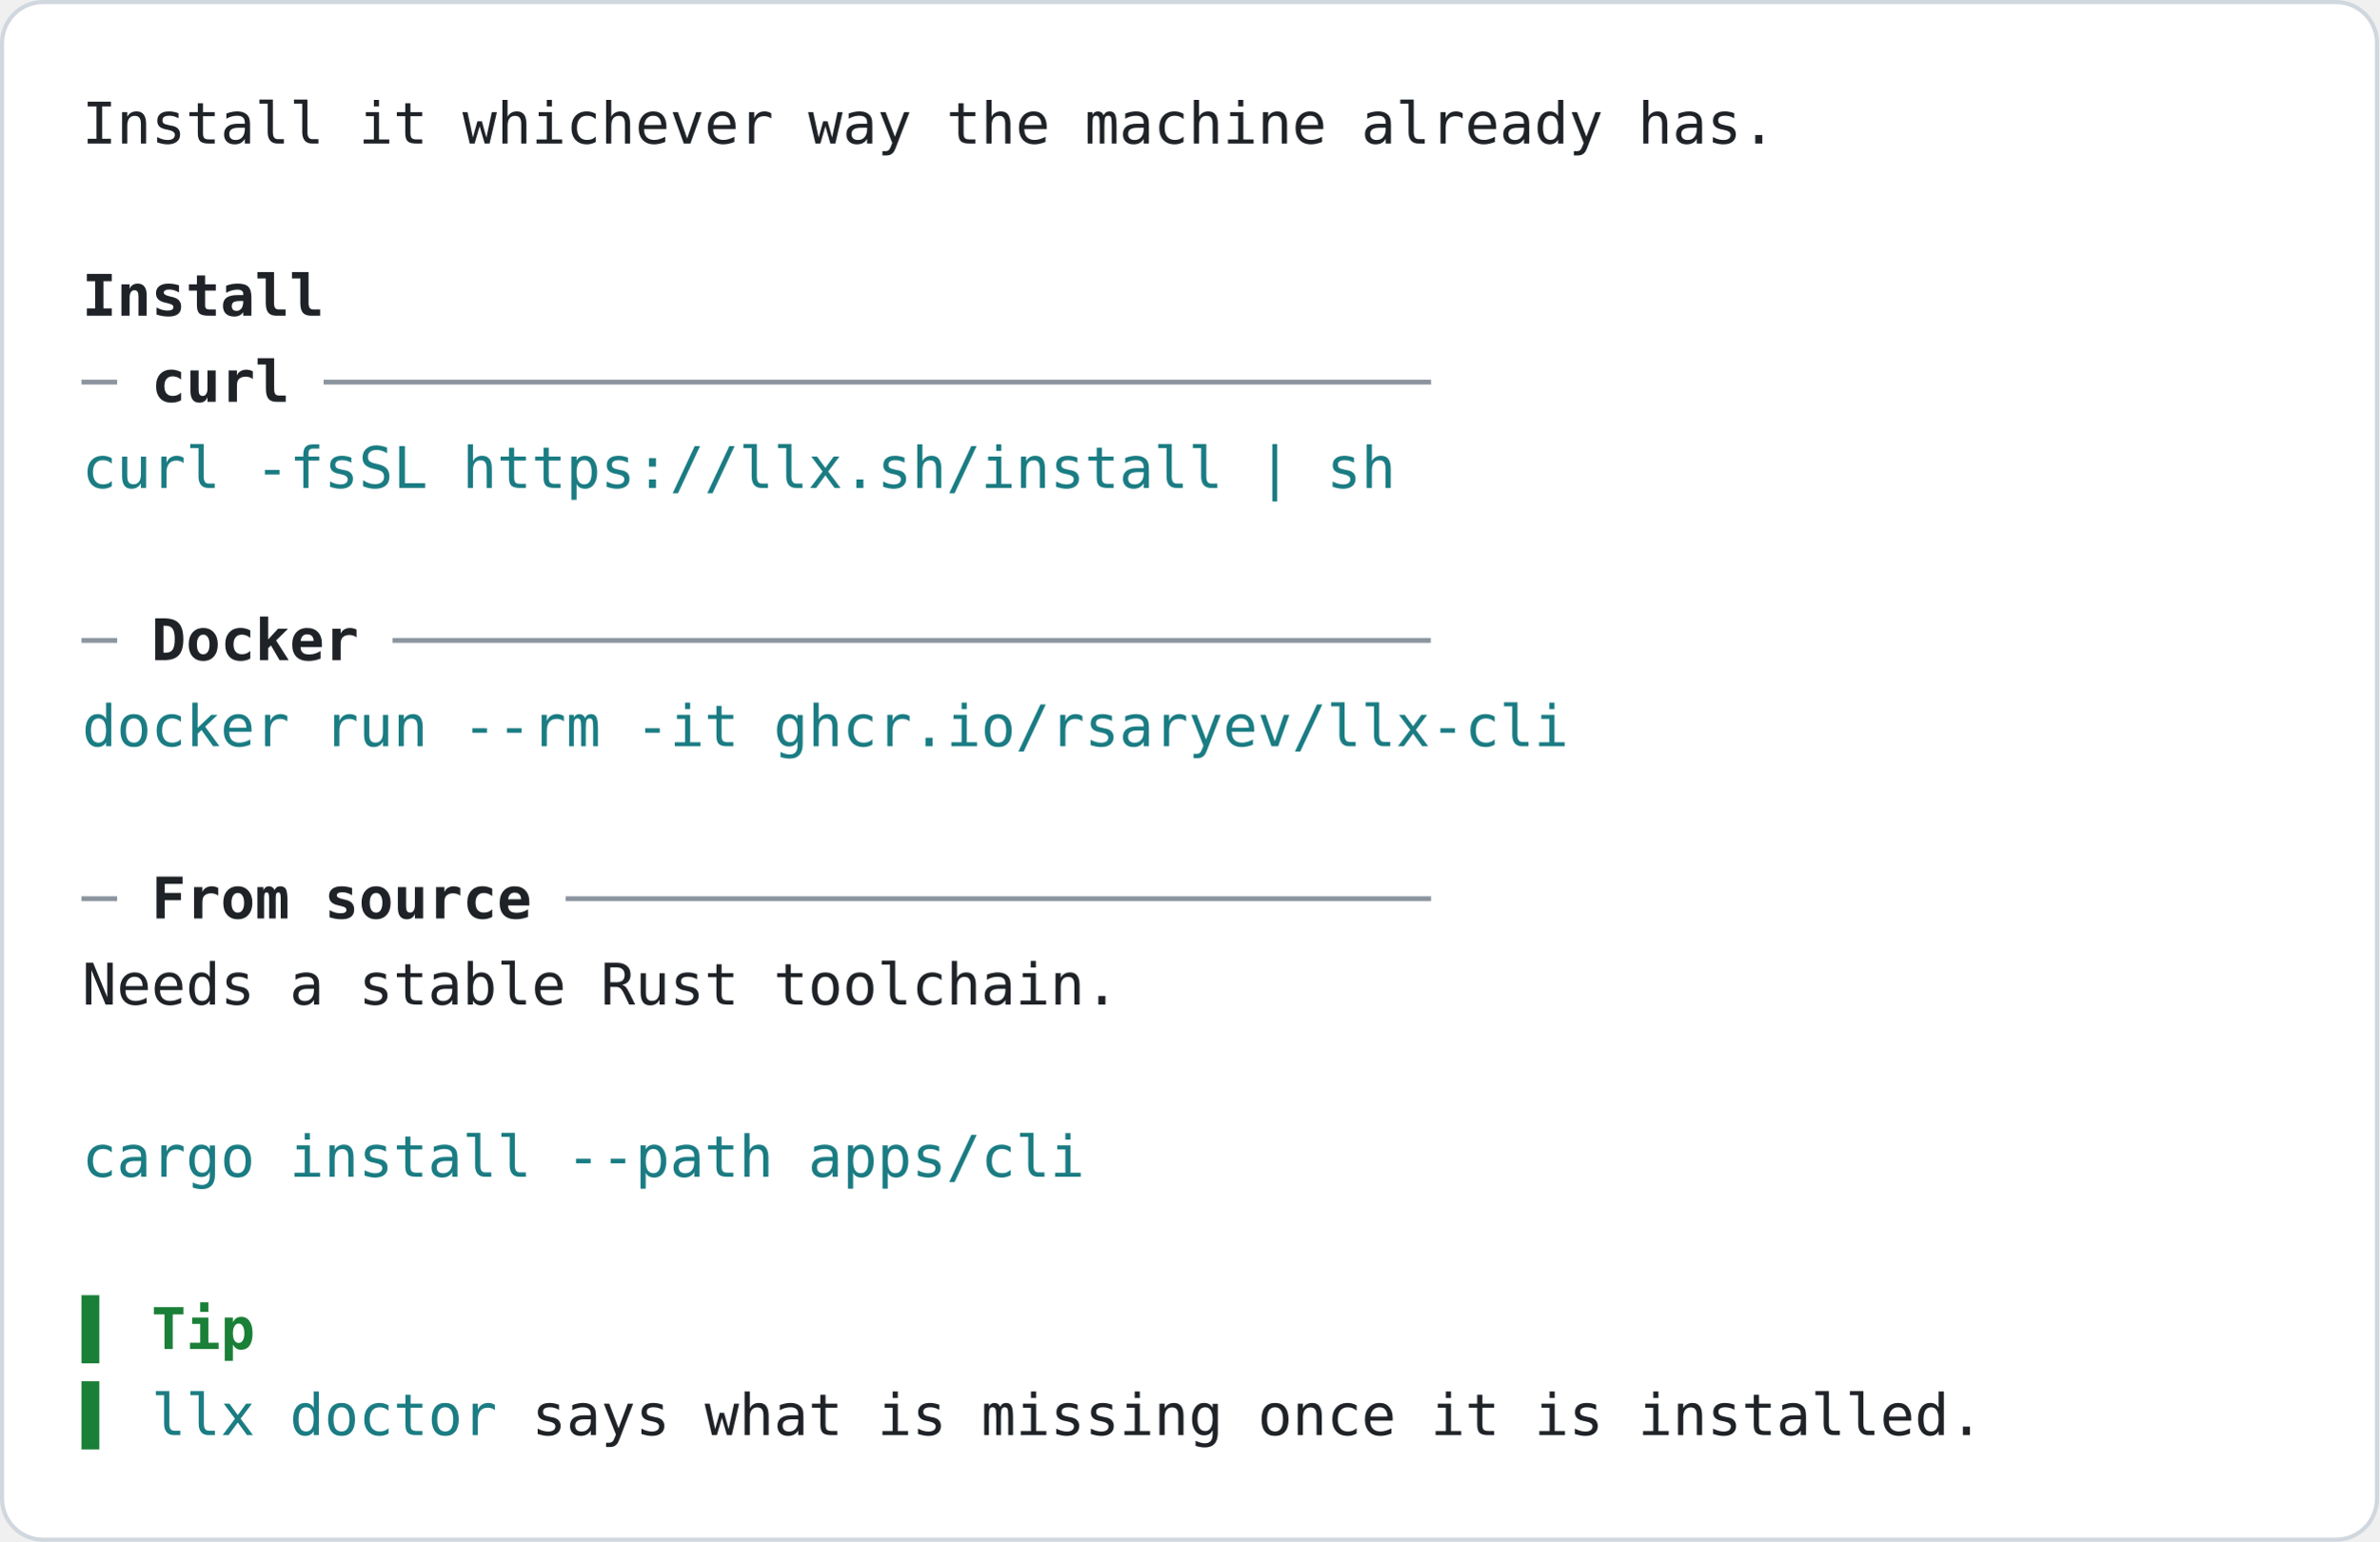
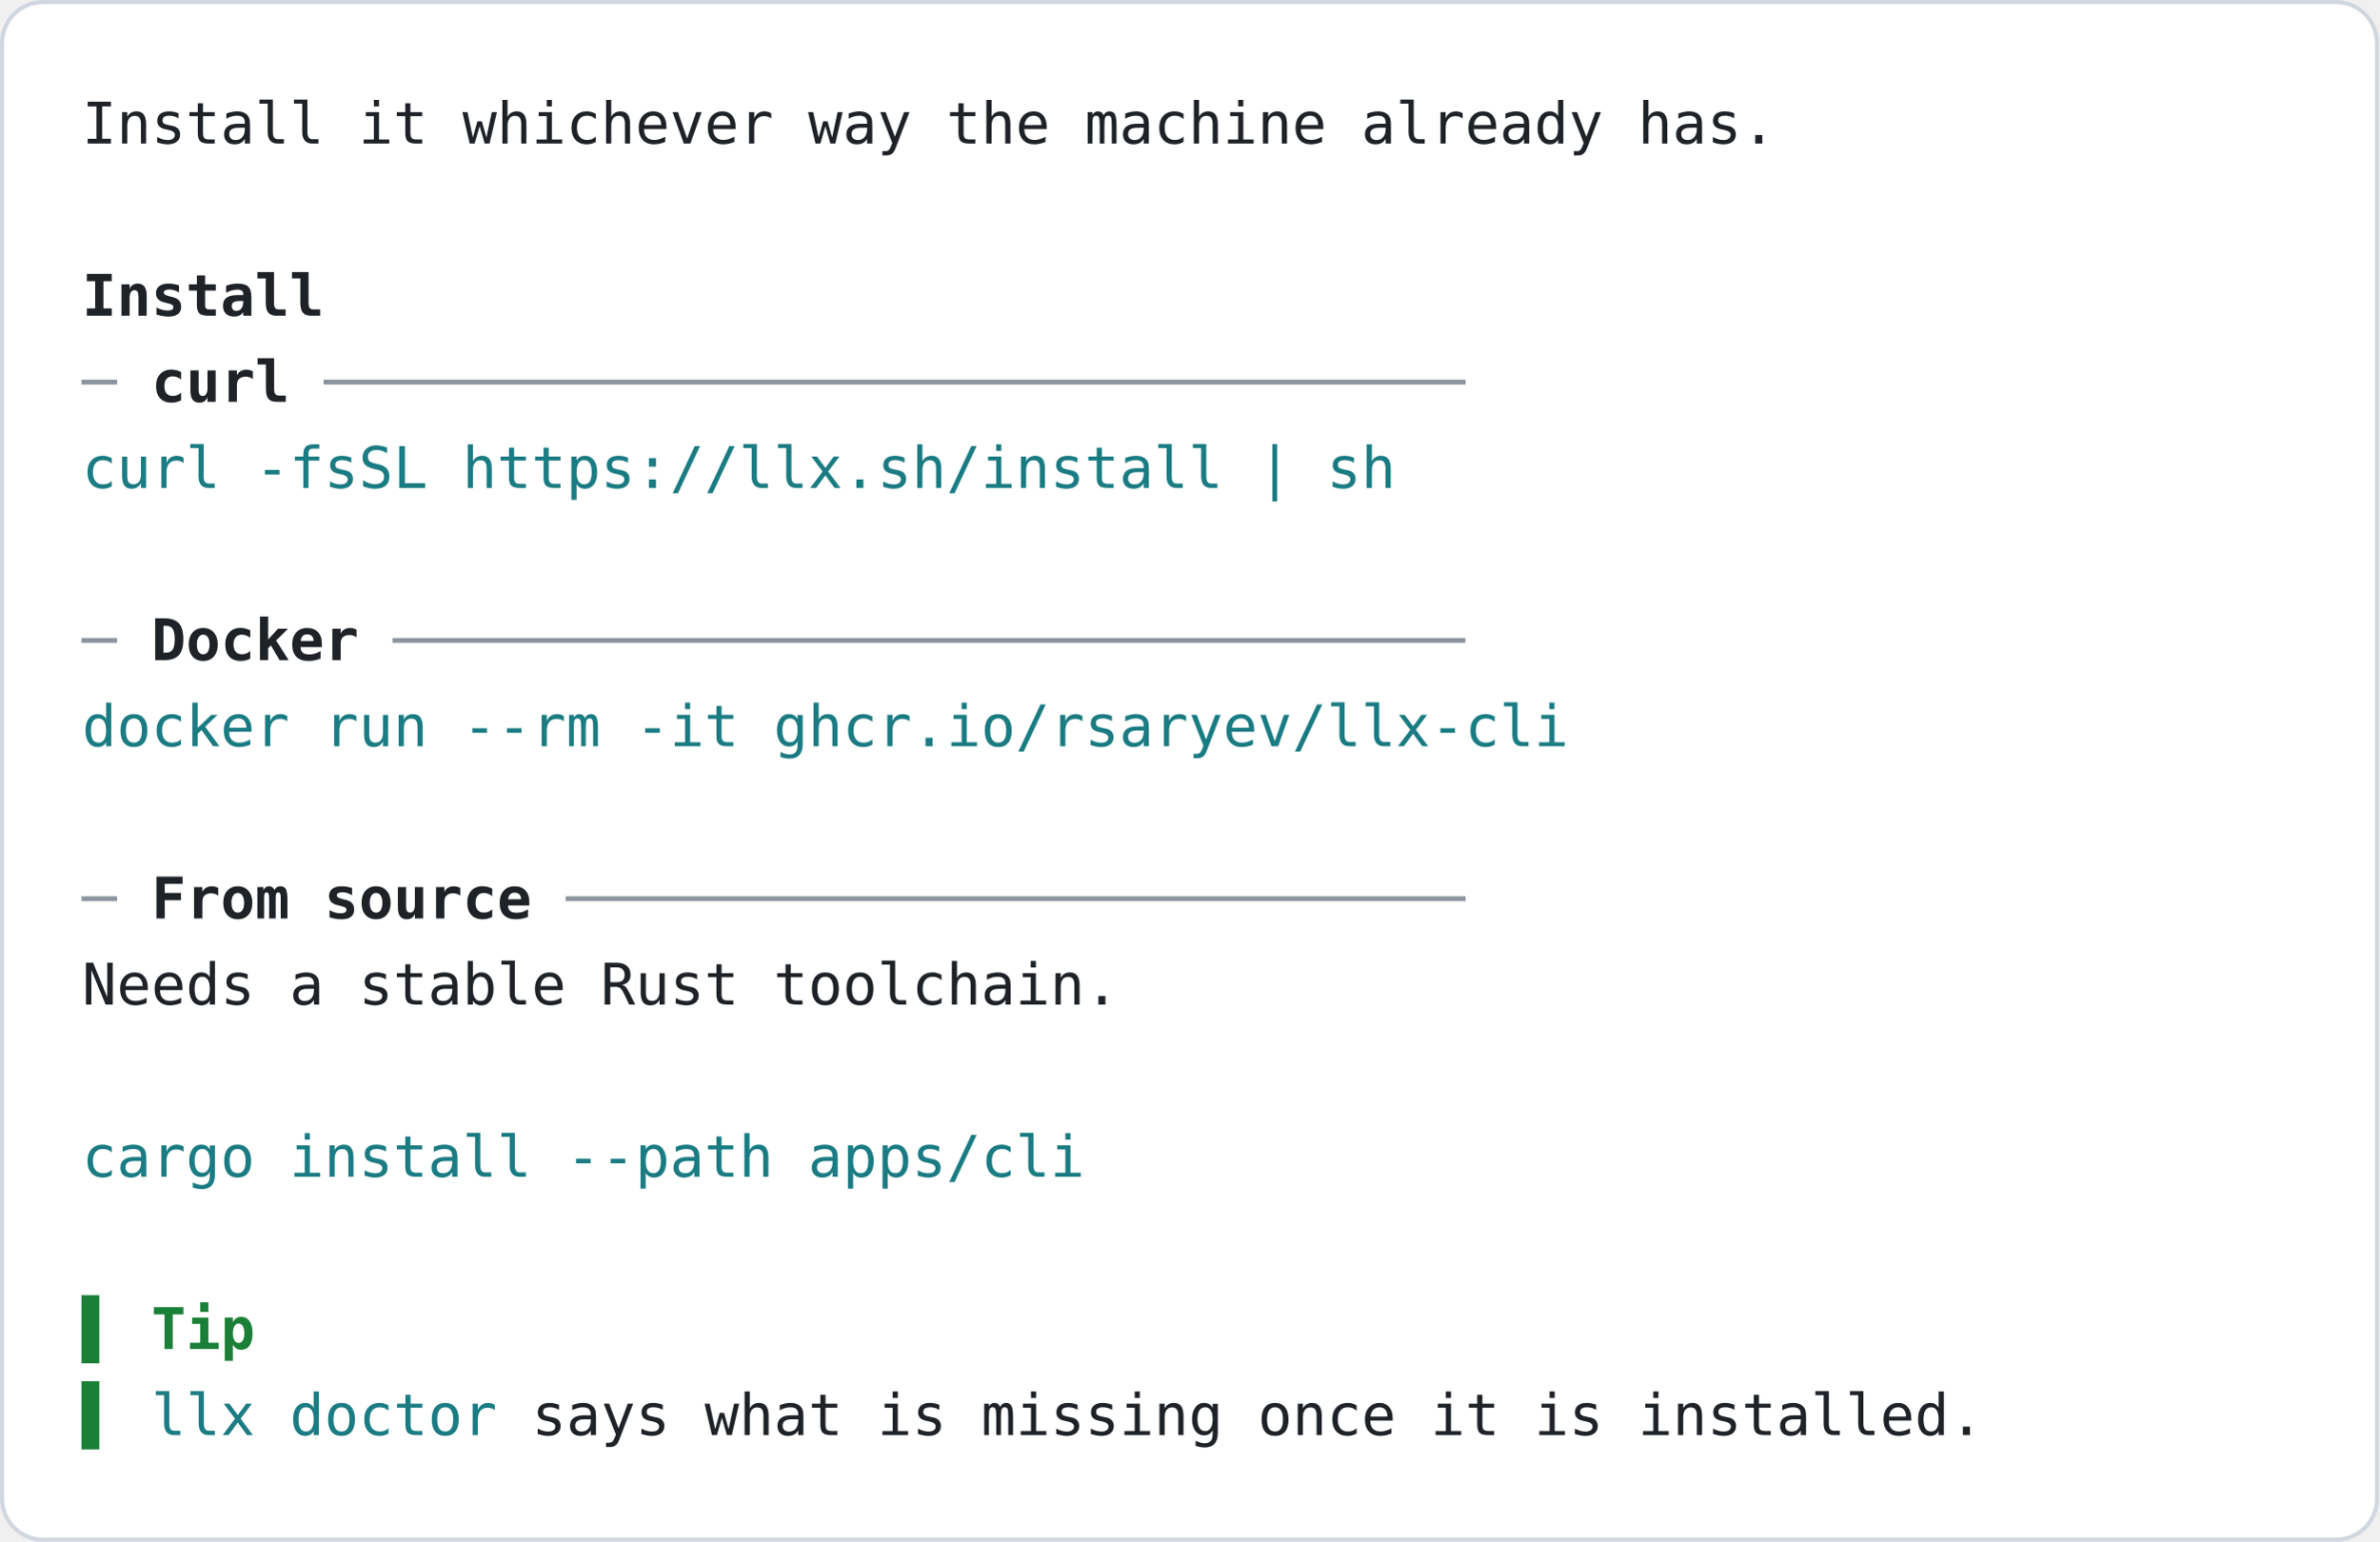
<svg xmlns="http://www.w3.org/2000/svg" viewBox="0 0 580 376" width="580" height="376" font-family="ui-monospace, SFMono-Regular, Menlo, Consolas, monospace" font-size="14">
  <rect x="0.5" y="0.5" width="579" height="375" rx="10" fill="#ffffff" stroke="#d0d7de" />
  <text x="20.0" y="35.0" fill="#1f2328" xml:space="preserve" textLength="413.1" lengthAdjust="spacingAndGlyphs">Install it whichever way the machine already has.</text>
  <text x="20.0" y="77.0" fill="#1f2328" xml:space="preserve" textLength="59.0" lengthAdjust="spacingAndGlyphs" font-weight="700">Install</text>
  <text x="20.0" y="98.0" fill="#8c959f" xml:space="preserve" textLength="16.9" lengthAdjust="spacingAndGlyphs">─ </text>
  <text x="36.9" y="98.0" fill="#1f2328" xml:space="preserve" textLength="33.7" lengthAdjust="spacingAndGlyphs" font-weight="700">curl</text>
-   <text x="70.6" y="98.0" fill="#8c959f" xml:space="preserve" textLength="278.2" lengthAdjust="spacingAndGlyphs"> ────────────────────────────────</text>
+   <text x="70.6" y="98.0" fill="#8c959f" xml:space="preserve" textLength="286.6" lengthAdjust="spacingAndGlyphs"> ─────────────────────────────────</text>
  <text x="20.0" y="119.0" fill="#1b7c83" xml:space="preserve" textLength="320.3" lengthAdjust="spacingAndGlyphs">curl -fsSL https://llx.sh/install | sh</text>
  <text x="20.0" y="161.0" fill="#8c959f" xml:space="preserve" textLength="16.9" lengthAdjust="spacingAndGlyphs">─ </text>
  <text x="36.9" y="161.0" fill="#1f2328" xml:space="preserve" textLength="50.6" lengthAdjust="spacingAndGlyphs" font-weight="700">Docker</text>
-   <text x="87.4" y="161.0" fill="#8c959f" xml:space="preserve" textLength="261.3" lengthAdjust="spacingAndGlyphs"> ──────────────────────────────</text>
+   <text x="87.4" y="161.0" fill="#8c959f" xml:space="preserve" textLength="269.8" lengthAdjust="spacingAndGlyphs"> ───────────────────────────────</text>
  <text x="20.0" y="182.0" fill="#1b7c83" xml:space="preserve" textLength="362.5" lengthAdjust="spacingAndGlyphs">docker run --rm -it ghcr.io/rsaryev/llx-cli</text>
  <text x="20.0" y="224.0" fill="#8c959f" xml:space="preserve" textLength="16.9" lengthAdjust="spacingAndGlyphs">─ </text>
  <text x="36.9" y="224.0" fill="#1f2328" xml:space="preserve" textLength="92.7" lengthAdjust="spacingAndGlyphs" font-weight="700">From source</text>
-   <text x="129.6" y="224.0" fill="#8c959f" xml:space="preserve" textLength="219.2" lengthAdjust="spacingAndGlyphs"> ─────────────────────────</text>
+   <text x="129.6" y="224.0" fill="#8c959f" xml:space="preserve" textLength="227.6" lengthAdjust="spacingAndGlyphs"> ──────────────────────────</text>
  <text x="20.0" y="245.0" fill="#1f2328" xml:space="preserve" textLength="252.9" lengthAdjust="spacingAndGlyphs">Needs a stable Rust toolchain.</text>
  <text x="20.0" y="287.0" fill="#1b7c83" xml:space="preserve" textLength="244.5" lengthAdjust="spacingAndGlyphs">cargo install --path apps/cli</text>
  <text x="20.0" y="329.0" fill="#1a7f37" xml:space="preserve" textLength="16.9" lengthAdjust="spacingAndGlyphs">▌ </text>
  <text x="36.9" y="329.0" fill="#1a7f37" xml:space="preserve" textLength="25.3" lengthAdjust="spacingAndGlyphs" font-weight="700">Tip</text>
  <text x="20.0" y="350.0" fill="#1a7f37" xml:space="preserve" textLength="16.9" lengthAdjust="spacingAndGlyphs">▌ </text>
  <text x="36.9" y="350.0" fill="#1b7c83" xml:space="preserve" textLength="84.3" lengthAdjust="spacingAndGlyphs">llx doctor</text>
  <text x="121.2" y="350.0" fill="#1f2328" xml:space="preserve" textLength="362.5" lengthAdjust="spacingAndGlyphs"> says what is missing once it is installed.</text>
</svg>
